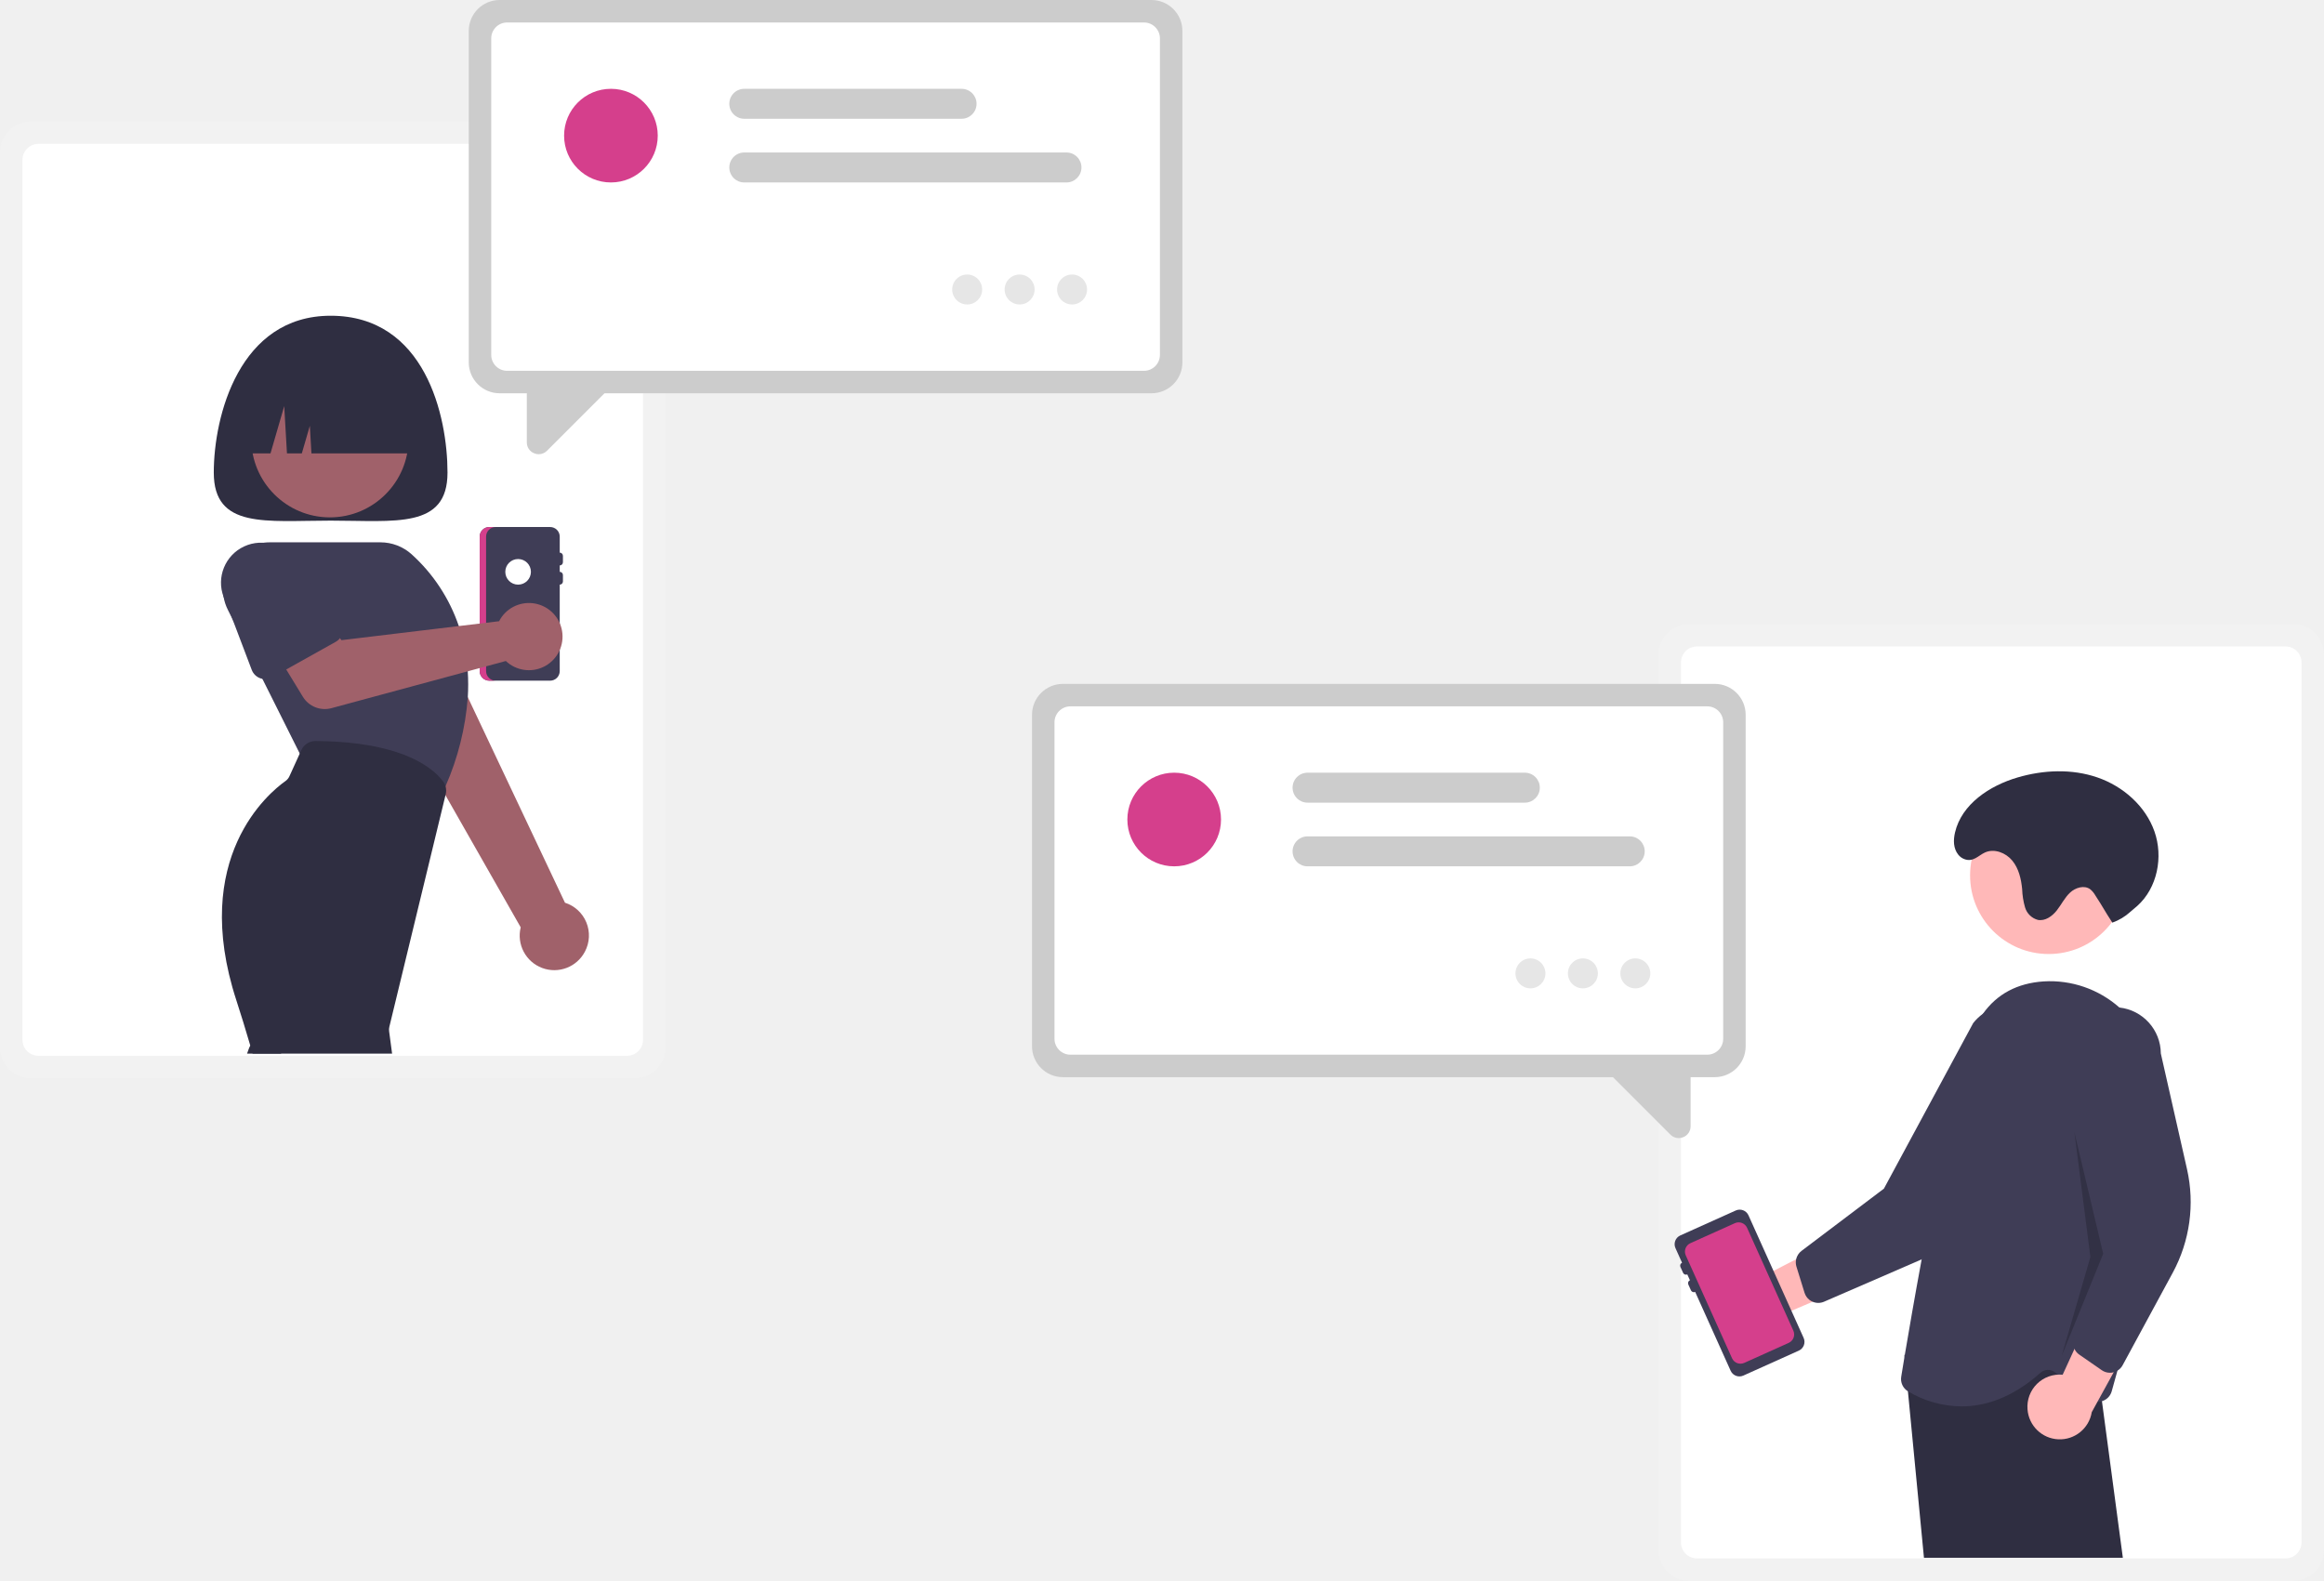
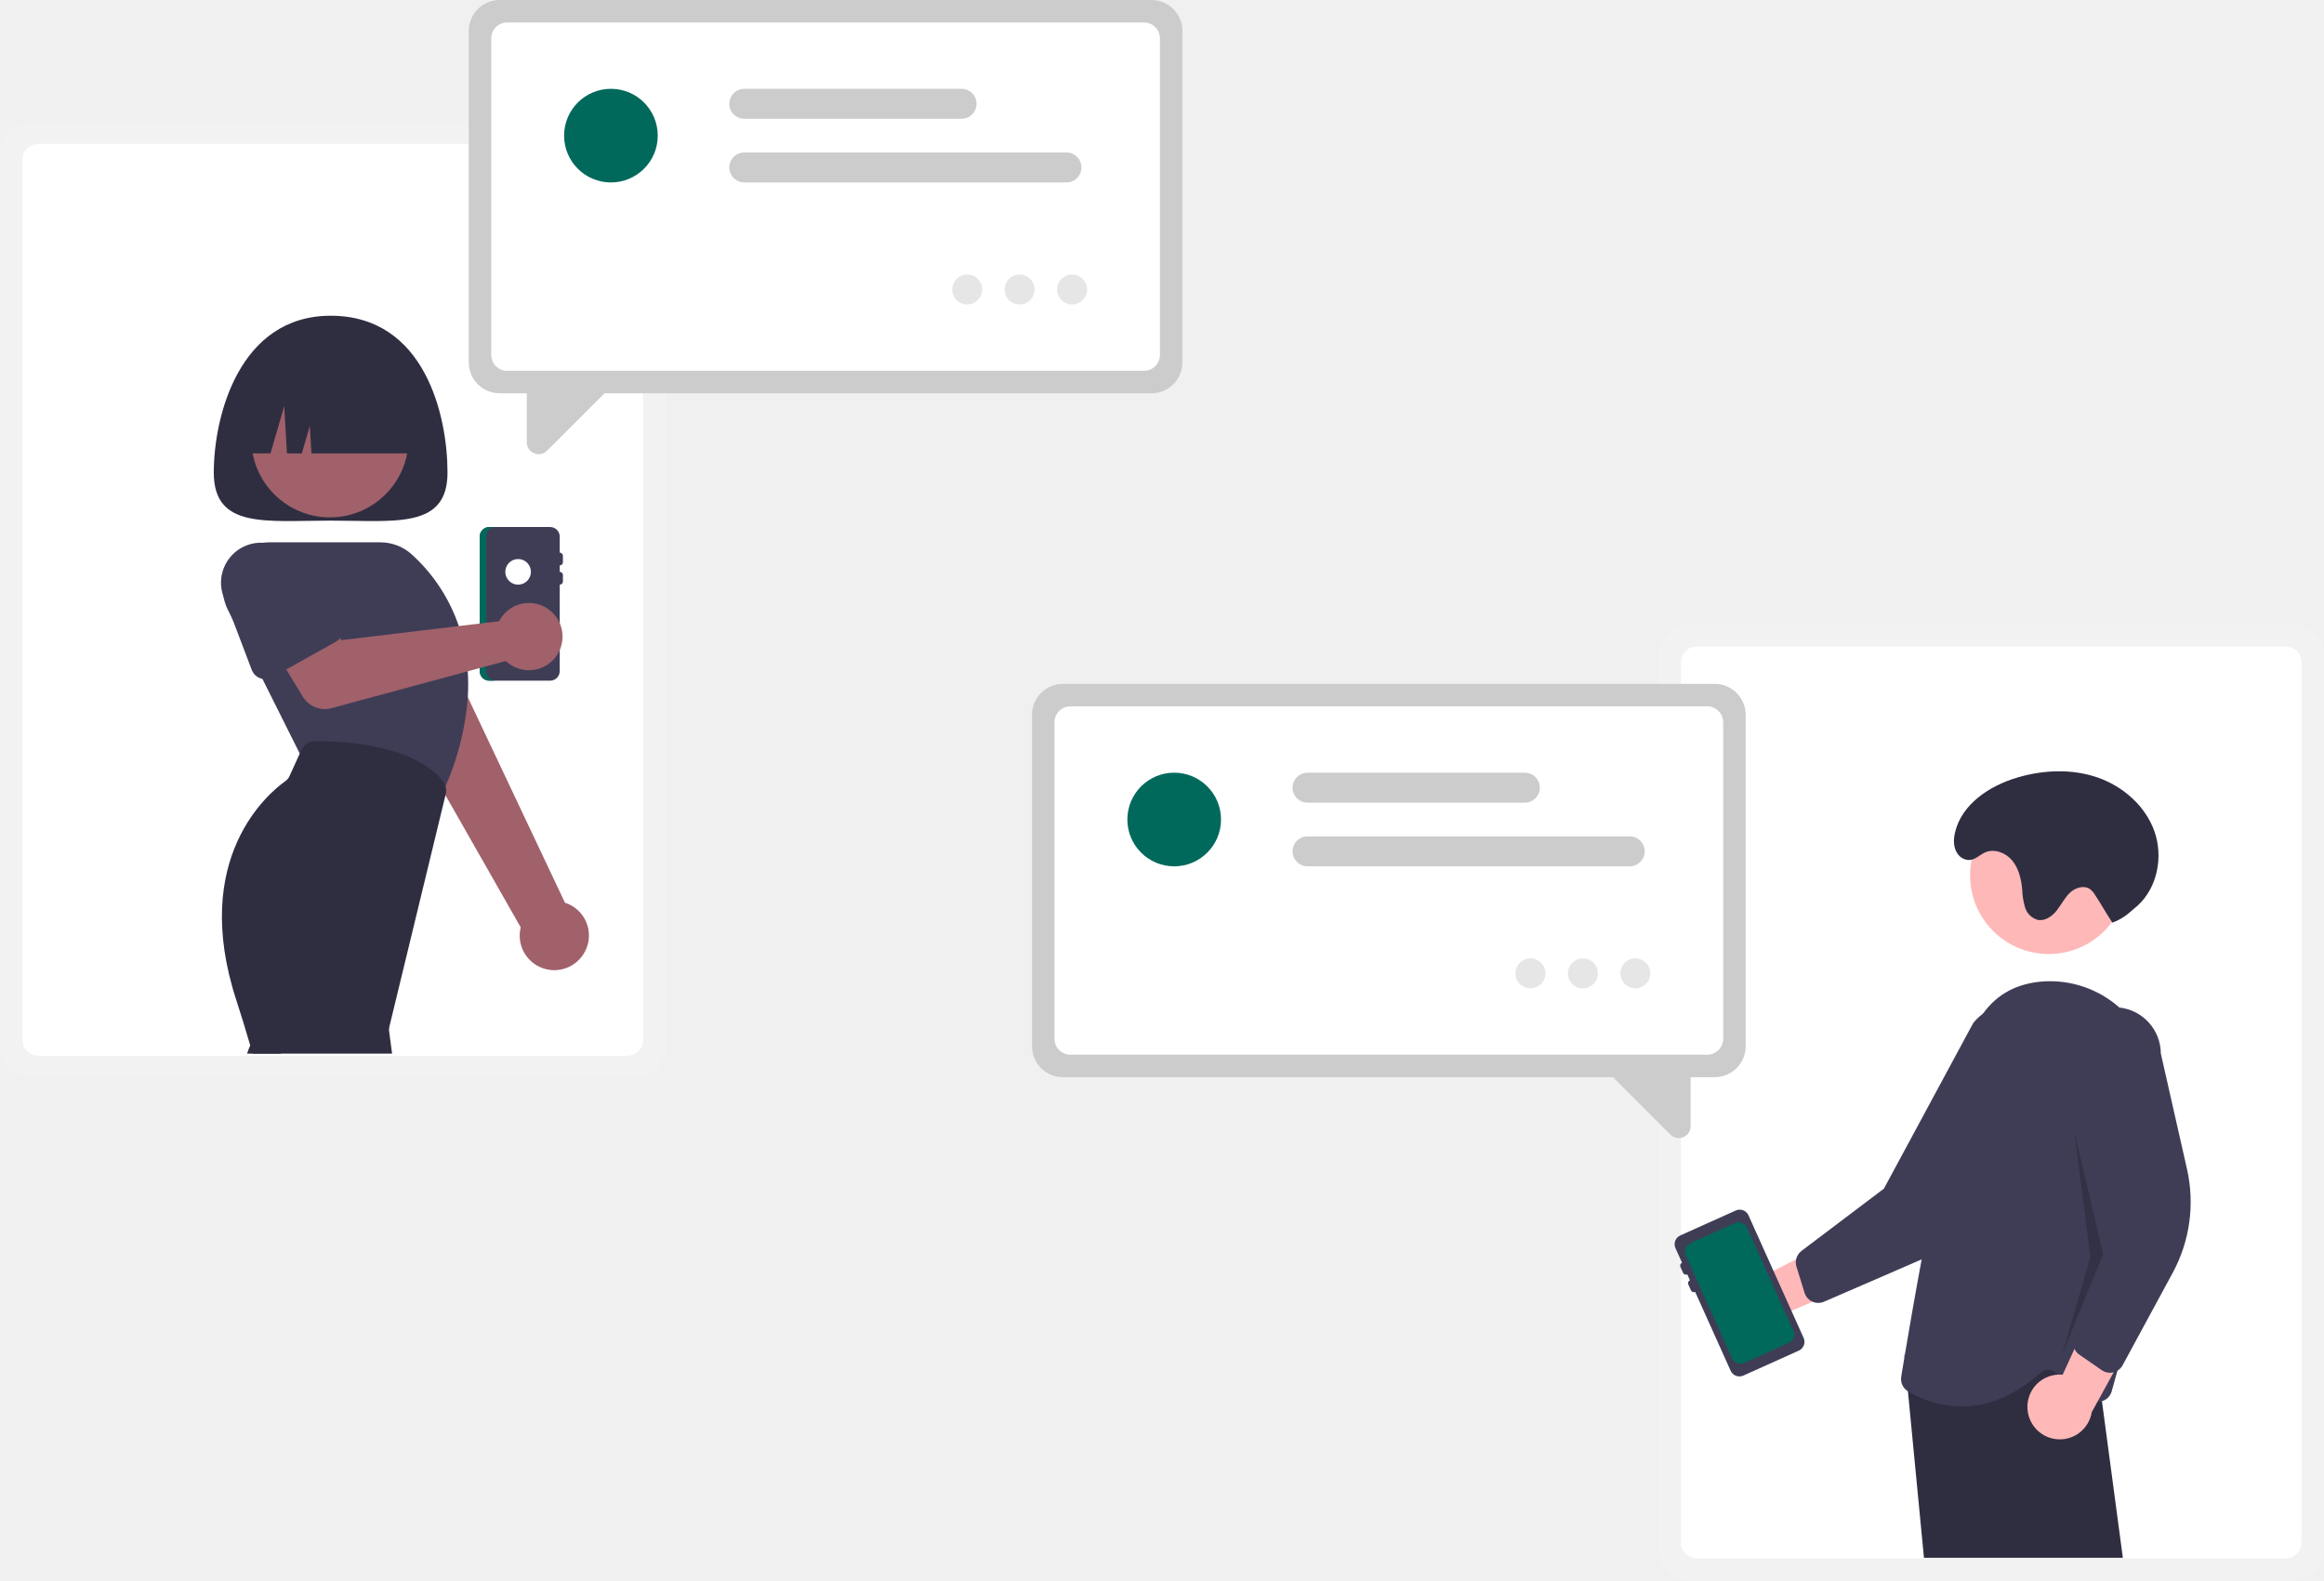
<svg xmlns="http://www.w3.org/2000/svg" data-name="Layer 1" width="725.856" height="493.826" viewBox="0 0 725.856 493.826">
  <path d="M246.725,241.017H435.275a9.664,9.664,0,0,1,9.653,9.653V530.26a9.664,9.664,0,0,1-9.653,9.653H246.725a9.664,9.664,0,0,1-9.653-9.653V250.67A9.664,9.664,0,0,1,246.725,241.017Z" transform="translate(-237.0721 -203.0872)" fill="#f2f2f2" />
  <path d="M249.065,248.038H432.935a4.978,4.978,0,0,1,4.973,4.973V527.92a4.978,4.978,0,0,1-4.973,4.973H249.065a4.978,4.978,0,0,1-4.973-4.973V253.011A4.978,4.978,0,0,1,249.065,248.038Z" transform="translate(-237.0721 -203.0872)" fill="#fff" />
  <path d="M376.843,350.717c0,17.673-16.342,15-36.5,15s-36.5,2.673-36.5-15,7.982-49,36.5-49C369.843,301.717,376.843,333.044,376.843,350.717Z" transform="translate(-237.0721 -203.0872)" fill="#2f2e41" />
  <path d="M419.781,500.315a10.743,10.743,0,0,0-6.253-15.24l-41.816-88.459-19.128,13.413,47.119,82.735a10.801,10.801,0,0,0,20.078,7.551Z" transform="translate(-237.0721 -203.0872)" fill="#a0616a" />
  <path d="M383.394,404.387l-2.39-3.74-1.22-1.92-9.39-14.72a13.375,13.375,0,0,0-24.45,10.85l2.15,7.67,4.39,15.68a4.701,4.701,0,0,0,1.62,2.44,4.372,4.372,0,0,0,.98.62,4.792,4.792,0,0,0,3.94.07c.02-.01.05-.02.07-.03l11.36-5.08.02-.01,8.67-3.88,2.16-.96a4.707,4.707,0,0,0,1.62-1.19,4.65,4.65,0,0,0,1.02-1.83A4.756,4.756,0,0,0,383.394,404.387Z" transform="translate(-237.0721 -203.0872)" fill="#ccc" />
  <path d="M323.464,529.807a4.821,4.821,0,0,0-8.21-.08,3.921,3.921,0,0,0-.45.92l-.57,1.57h10.68Z" transform="translate(-237.0721 -203.0872)" fill="#2f2e41" />
  <circle cx="103.041" cy="137.054" r="24.561" fill="#a0616a" />
  <path d="M383.164,412.787c-.06-.88-.14-1.75-.24-2.6a54.597,54.597,0,0,0-1.92-9.54c-.19-.68-.4-1.34-.63-1.99a53.311,53.311,0,0,0-14.76-22.44,14.574,14.574,0,0,0-9.73-3.72h-34.6a14.583,14.583,0,0,0-14.37,17.06c-.01.01-.01.01,0,.02a14.494,14.494,0,0,0,1.33,4.02l1.4,2.79,9.38,18.76,11.67,23.34.68,1.36,43.49,11.96.18-.41c.16-.36.33-.73.48-1.09.24-.54.47-1.08.7-1.61a85.243,85.243,0,0,0,6.96-27.81v-.01A64.101,64.101,0,0,0,383.164,412.787Z" transform="translate(-237.0721 -203.0872)" fill="#3f3d56" />
  <path d="M376.224,448.697a4.674,4.674,0,0,0-.69-1.42,18.694,18.694,0,0,0-3.97-3.92l-.01-.01c-5.27-4-15.73-8.66-35.94-8.78h-.03a4.827,4.827,0,0,0-4.39,2.83l-.5,1.09-3.22,7.08a3.731,3.731,0,0,1-1.25,1.51c-5.11,3.62-29.86,23.92-15.33,68.49,1.42,4.35,2.88,9.1,4.36,14.16q.36,1.23.72,2.49h43.56l-.93-7a3.707,3.707,0,0,1,.07-1.37l17.53-72.34.08-.31A4.817,4.817,0,0,0,376.224,448.697Z" transform="translate(-237.0721 -203.0872)" fill="#2f2e41" />
  <path d="M389.894,367.717l19,0a3,3,0,0,1,3,3v5a1.003,1.003,0,0,1,1,1v2a1.003,1.003,0,0,1-1,1v2a1.003,1.003,0,0,1,1,1v2a1.003,1.003,0,0,1-1,1l0,27a3,3,0,0,1-3,3l-19,0a3,3,0,0,1-3-3l0-42A3,3,0,0,1,389.894,367.717Z" transform="translate(-237.0721 -203.0872)" fill="#3f3d56" />
-   <path d="M388.894,412.717v-42a3,3,0,0,1,3-3h-2a3,3,0,0,0-3,3v42a3,3,0,0,0,3,3h2A3,3,0,0,1,388.894,412.717Z" transform="translate(-237.0721 -203.0872)" fill="#d53f8c" />
+   <path d="M388.894,412.717v-42a3,3,0,0,1,3-3h-2a3,3,0,0,0-3,3v42a3,3,0,0,0,3,3h2A3,3,0,0,1,388.894,412.717Z" transform="translate(-237.0721 -203.0872)" fill="#00695c" />
  <circle cx="161.822" cy="178.63" r="4" fill="#fff" />
  <path d="M393.819,395.73a10.526,10.526,0,0,0-.864,1.414l-49.239,5.915-7.241-9.629-15.961,9.028,11.162,18.293a8,8,0,0,0,8.918,3.555l54.463-14.736a10.497,10.497,0,1,0-1.238-13.84Z" transform="translate(-237.0721 -203.0872)" fill="#a0616a" />
  <path d="M343.304,396.897l-13.8-17.88a12.497,12.497,0,0,0-22.59,10.54c-.01.01-.01.01,0,.02a11.363,11.363,0,0,0,.74,1.58l1.99,5.23,6.05,15.95a4.478,4.478,0,0,0,2.67,2.63,4.042,4.042,0,0,0,.66.18,4.452,4.452,0,0,0,3.07-.48l4.38-2.45,15.46-8.64a4.552,4.552,0,0,0,2.21-3.03A4.508,4.508,0,0,0,343.304,396.897Z" transform="translate(-237.0721 -203.0872)" fill="#3f3d56" />
  <path d="M311.843,344.717v0h9.714l4.286-14.769.857,14.769h4.643l2.5-8.615.5,8.615h34.5v0c0-17.673-11.641-32-26-32h-5C323.483,312.717,311.843,327.044,311.843,344.717Z" transform="translate(-237.0721 -203.0872)" fill="#2f2e41" />
  <path d="M596.72,325.943H393.13a9.664,9.664,0,0,1-9.653-9.653V212.74a9.664,9.664,0,0,1,9.653-9.653H596.72a9.664,9.664,0,0,1,9.653,9.653V316.29A9.664,9.664,0,0,1,596.72,325.943Z" transform="translate(-237.0721 -203.0872)" fill="#ccc" />
  <path d="M594.38,318.923H395.471a4.978,4.978,0,0,1-4.973-4.973V215.08a4.978,4.978,0,0,1,4.973-4.973H594.38a4.978,4.978,0,0,1,4.973,4.973v98.87A4.978,4.978,0,0,1,594.38,318.923Z" transform="translate(-237.0721 -203.0872)" fill="#fff" />
  <path d="M405.337,344.977a3.75,3.75,0,0,1-1.438-.291,3.639,3.639,0,0,1-2.282-3.415V322.24l28.68-.725-22.37,22.37A3.646,3.646,0,0,1,405.337,344.977Z" transform="translate(-237.0721 -203.0872)" fill="#ccc" />
  <path d="M570.161,260.081H469.537a4.68,4.68,0,1,1,0-9.36H570.161a4.68,4.68,0,0,1,0,9.36Z" transform="translate(-237.0721 -203.0872)" fill="#ccc" />
  <path d="M537.4,240.19H469.537a4.68,4.68,0,1,1,0-9.36h67.863a4.68,4.68,0,0,1,0,9.36Z" transform="translate(-237.0721 -203.0872)" fill="#ccc" />
-   <circle cx="190.81" cy="42.368" r="14.626" fill="#d53f8c" />
+   <circle cx="190.81" cy="42.368" r="14.626" fill="#00695c" />
  <circle cx="302.08" cy="90.433" r="4.68" fill="#e6e6e6" />
  <circle cx="318.46" cy="90.433" r="4.68" fill="#e6e6e6" />
  <circle cx="334.841" cy="90.433" r="4.68" fill="#e6e6e6" />
  <path d="M764.725,398.017H953.275a9.664,9.664,0,0,1,9.653,9.653V687.26a9.664,9.664,0,0,1-9.653,9.653H764.725a9.664,9.664,0,0,1-9.653-9.653V407.67A9.664,9.664,0,0,1,764.725,398.017Z" transform="translate(-237.0721 -203.0872)" fill="#f2f2f2" />
  <path d="M767.065,405.038H950.935a4.978,4.978,0,0,1,4.973,4.973V684.92a4.978,4.978,0,0,1-4.973,4.973H767.065a4.978,4.978,0,0,1-4.973-4.973V410.01A4.978,4.978,0,0,1,767.065,405.038Z" transform="translate(-237.0721 -203.0872)" fill="#fff" />
  <path d="M772.645,539.573H569.055a9.664,9.664,0,0,1-9.653-9.653V426.37a9.664,9.664,0,0,1,9.653-9.653H772.645a9.664,9.664,0,0,1,9.653,9.653V529.92A9.664,9.664,0,0,1,772.645,539.573Z" transform="translate(-237.0721 -203.0872)" fill="#ccc" />
  <path d="M770.305,532.552H571.395a4.978,4.978,0,0,1-4.973-4.973V428.71a4.978,4.978,0,0,1,4.973-4.973H770.305a4.978,4.978,0,0,1,4.973,4.973v98.87A4.978,4.978,0,0,1,770.305,532.552Z" transform="translate(-237.0721 -203.0872)" fill="#fff" />
  <path d="M758.785,557.515l-22.37-22.37,28.68.725v19.032a3.639,3.639,0,0,1-2.282,3.415,3.75,3.75,0,0,1-1.438.291A3.646,3.646,0,0,1,758.785,557.515Z" transform="translate(-237.0721 -203.0872)" fill="#ccc" />
  <path d="M746.086,473.711H645.462a4.68,4.68,0,1,1,0-9.36H746.086a4.68,4.68,0,1,1,0,9.36Z" transform="translate(-237.0721 -203.0872)" fill="#ccc" />
  <path d="M713.325,453.82H645.462a4.68,4.68,0,1,1,0-9.36h67.863a4.68,4.68,0,0,1,0,9.36Z" transform="translate(-237.0721 -203.0872)" fill="#ccc" />
-   <circle cx="366.735" cy="255.998" r="14.626" fill="#d53f8c" />
+   <circle cx="366.735" cy="255.998" r="14.626" fill="#00695c" />
  <circle cx="478.005" cy="304.063" r="4.68" fill="#e6e6e6" />
  <circle cx="494.385" cy="304.063" r="4.68" fill="#e6e6e6" />
  <circle cx="510.766" cy="304.063" r="4.68" fill="#e6e6e6" />
  <path d="M774.881,602.247a10.056,10.056,0,0,1,15.32-1.744L821.956,584.113l-1.974,18.464L790.13,615.311a10.11,10.11,0,0,1-15.249-13.064Z" transform="translate(-237.0721 -203.0872)" fill="#ffb8b8" />
  <path d="M873.754,520.157a14.5,14.5,0,0,0-17.35-.39,15.021,15.021,0,0,0-3.05,2.92l-27.88,51.71-25.73,19.44a4.487,4.487,0,0,0-1.68,2.61,4.432,4.432,0,0,0,.09,2.31l2.53,8.16a4.539,4.539,0,0,0,1.52,2.22,5.11,5.11,0,0,0,.9.54.616.616,0,0,0,.12.05,4.47,4.47,0,0,0,3.55-.01l30.16-13.08.33-.15a46.331,46.331,0,0,0,23.13-22.55l15.86-33.47A14.513,14.513,0,0,0,873.754,520.157Z" transform="translate(-237.0721 -203.0872)" fill="#3f3d56" />
  <circle cx="639.877" cy="273.454" r="24.561" fill="#ffb8b8" />
  <path d="M893.574,640.787l-.25-1.91-1.16-8.71-1.27-9.51-4.51.77-1.74.29-1.76.3-.58.1-44.74,7.6-5.57-3.35-.12-.07.05.51,1.05,10.89,5.01,52.02h62.12Z" transform="translate(-237.0721 -203.0872)" fill="#2f2e41" />
  <path d="M910.774,540.857a34.653,34.653,0,0,0-11.75-23.04,32.699,32.699,0,0,0-23.65-8.16c-8.25.55-14.59,3.94-18.97,10.11a34.642,34.642,0,0,0-4.92,10.84c-4.98,17.92-10.23,44.17-14.22,65.88-2.24,12.12-4.08,22.83-5.27,29.88-.02.15-.04.29-.07.44-.46,2.75-.81,4.9-1.04,6.33a4.484,4.484,0,0,0,2.09,4.56c.01.01.03.02.04.03a33.074,33.074,0,0,0,16.69,4.69c7.12,0,15.66-2.48,24.65-10.49a3.524,3.524,0,0,1,4.51-.19l.98.76,9.68,7.53a4.487,4.487,0,0,0,2.64.95,4.005,4.005,0,0,0,1.41-.19.524.524,0,0,0,.12-.03,4.477,4.477,0,0,0,2.92-3.03c.54-1.88,1.14-4.05,1.8-6.47.27-1.01.55-2.07.84-3.17,1.27-4.86,2.68-10.5,4.06-16.64C908.134,589.987,912.714,562.417,910.774,540.857Z" transform="translate(-237.0721 -203.0872)" fill="#3f3d56" />
  <path d="M870.327,643.353a10.056,10.056,0,0,1,10.979-10.827l14.872-32.493,9.842,15.747-15.631,28.442a10.11,10.11,0,0,1-20.061-.869Z" transform="translate(-237.0721 -203.0872)" fill="#ffb8b8" />
  <path d="M920.144,568.307l-8.18-36.13a14.53,14.53,0,0,0-12.94-14.36c-.51-.05-1.03-.08-1.56-.08a14.528,14.528,0,0,0-14.49,14.59l9.98,57.89-.03.12-5.29,19.97-2.93,11.09a1.646,1.646,0,0,0-.06.32,4.336,4.336,0,0,0,.35,2.75,4.431,4.431,0,0,0,1.5,1.78l5.67,3.92,1.35.94a4.458,4.458,0,0,0,2.56.8,4.696,4.696,0,0,0,1.05-.12c.04-.01.07-.02.11-.03a4.412,4.412,0,0,0,1.18-.5,4.491,4.491,0,0,0,1.62-1.7l15.66-28.91A46.431,46.431,0,0,0,920.144,568.307Z" transform="translate(-237.0721 -203.0872)" fill="#3f3d56" />
  <polygon points="647.893 353.651 656.893 391.651 643.893 423.651 652.893 392.651 647.893 353.651" opacity="0.2" />
  <path d="M896.827,491.302a16.538,16.538,0,0,0,5.568-3.338c.715-.638,1.483-1.231,2.196-1.869,6.298-5.633,8.19-15.32,5.38-23.288s-9.799-14.094-17.785-16.854-16.837-2.384-24.946-.008c-8.734,2.559-17.482,8.322-19.556,17.184-.552,2.359-.573,4.976,1.033,6.966a4.404,4.404,0,0,0,1.834,1.345c2.83,1.085,4.408-1.13,6.52-2.071,2.904-1.293,6.477.103,8.499,2.556s2.769,5.712,3.08,8.875a23.459,23.459,0,0,0,.911,5.76,5.741,5.741,0,0,0,4.011,3.889c2.278.421,4.47-1.148,5.903-2.968s2.45-3.982,4.144-5.563,4.457-2.415,6.313-1.029a6.935,6.935,0,0,1,1.55,1.861c2.846,4.371,2.499,4.181,5.345,8.553Z" transform="translate(-237.0721 -203.0872)" fill="#2f2e41" />
  <path d="M779.206,581.219,761.878,589.015a3,3,0,0,0-1.505,3.967l2.051,4.56a1.003,1.003,0,0,0-.502,1.322l.821,1.824a1.003,1.003,0,0,0,1.322.502l.821,1.824a1.003,1.003,0,0,0-.502,1.322l.821,1.824a1.003,1.003,0,0,0,1.322.502l11.078,24.623a3,3,0,0,0,3.967,1.505l17.327-7.796a3,3,0,0,0,1.505-3.967l-17.232-38.302A3,3,0,0,0,779.206,581.219Z" transform="translate(-237.0721 -203.0872)" fill="#3f3d56" />
-   <path d="M797.194,618.767l-2.44-5.43-6.4-14.22-5.62-12.49a2.878,2.878,0,0,0-3.8-1.45l-9.54,4.29-4.37,1.97a2.883,2.883,0,0,0-1.44,3.8l5.81,12.92,2.23,4.95,6.42,14.28a2.891,2.891,0,0,0,3.81,1.44l13.9-6.26A2.879,2.879,0,0,0,797.194,618.767Z" transform="translate(-237.0721 -203.0872)" fill="#d53f8c" />
+   <path d="M797.194,618.767l-2.44-5.43-6.4-14.22-5.62-12.49a2.878,2.878,0,0,0-3.8-1.45l-9.54,4.29-4.37,1.97a2.883,2.883,0,0,0-1.44,3.8l5.81,12.92,2.23,4.95,6.42,14.28a2.891,2.891,0,0,0,3.81,1.44l13.9-6.26A2.879,2.879,0,0,0,797.194,618.767Z" transform="translate(-237.0721 -203.0872)" fill="#00695c" />
</svg>
